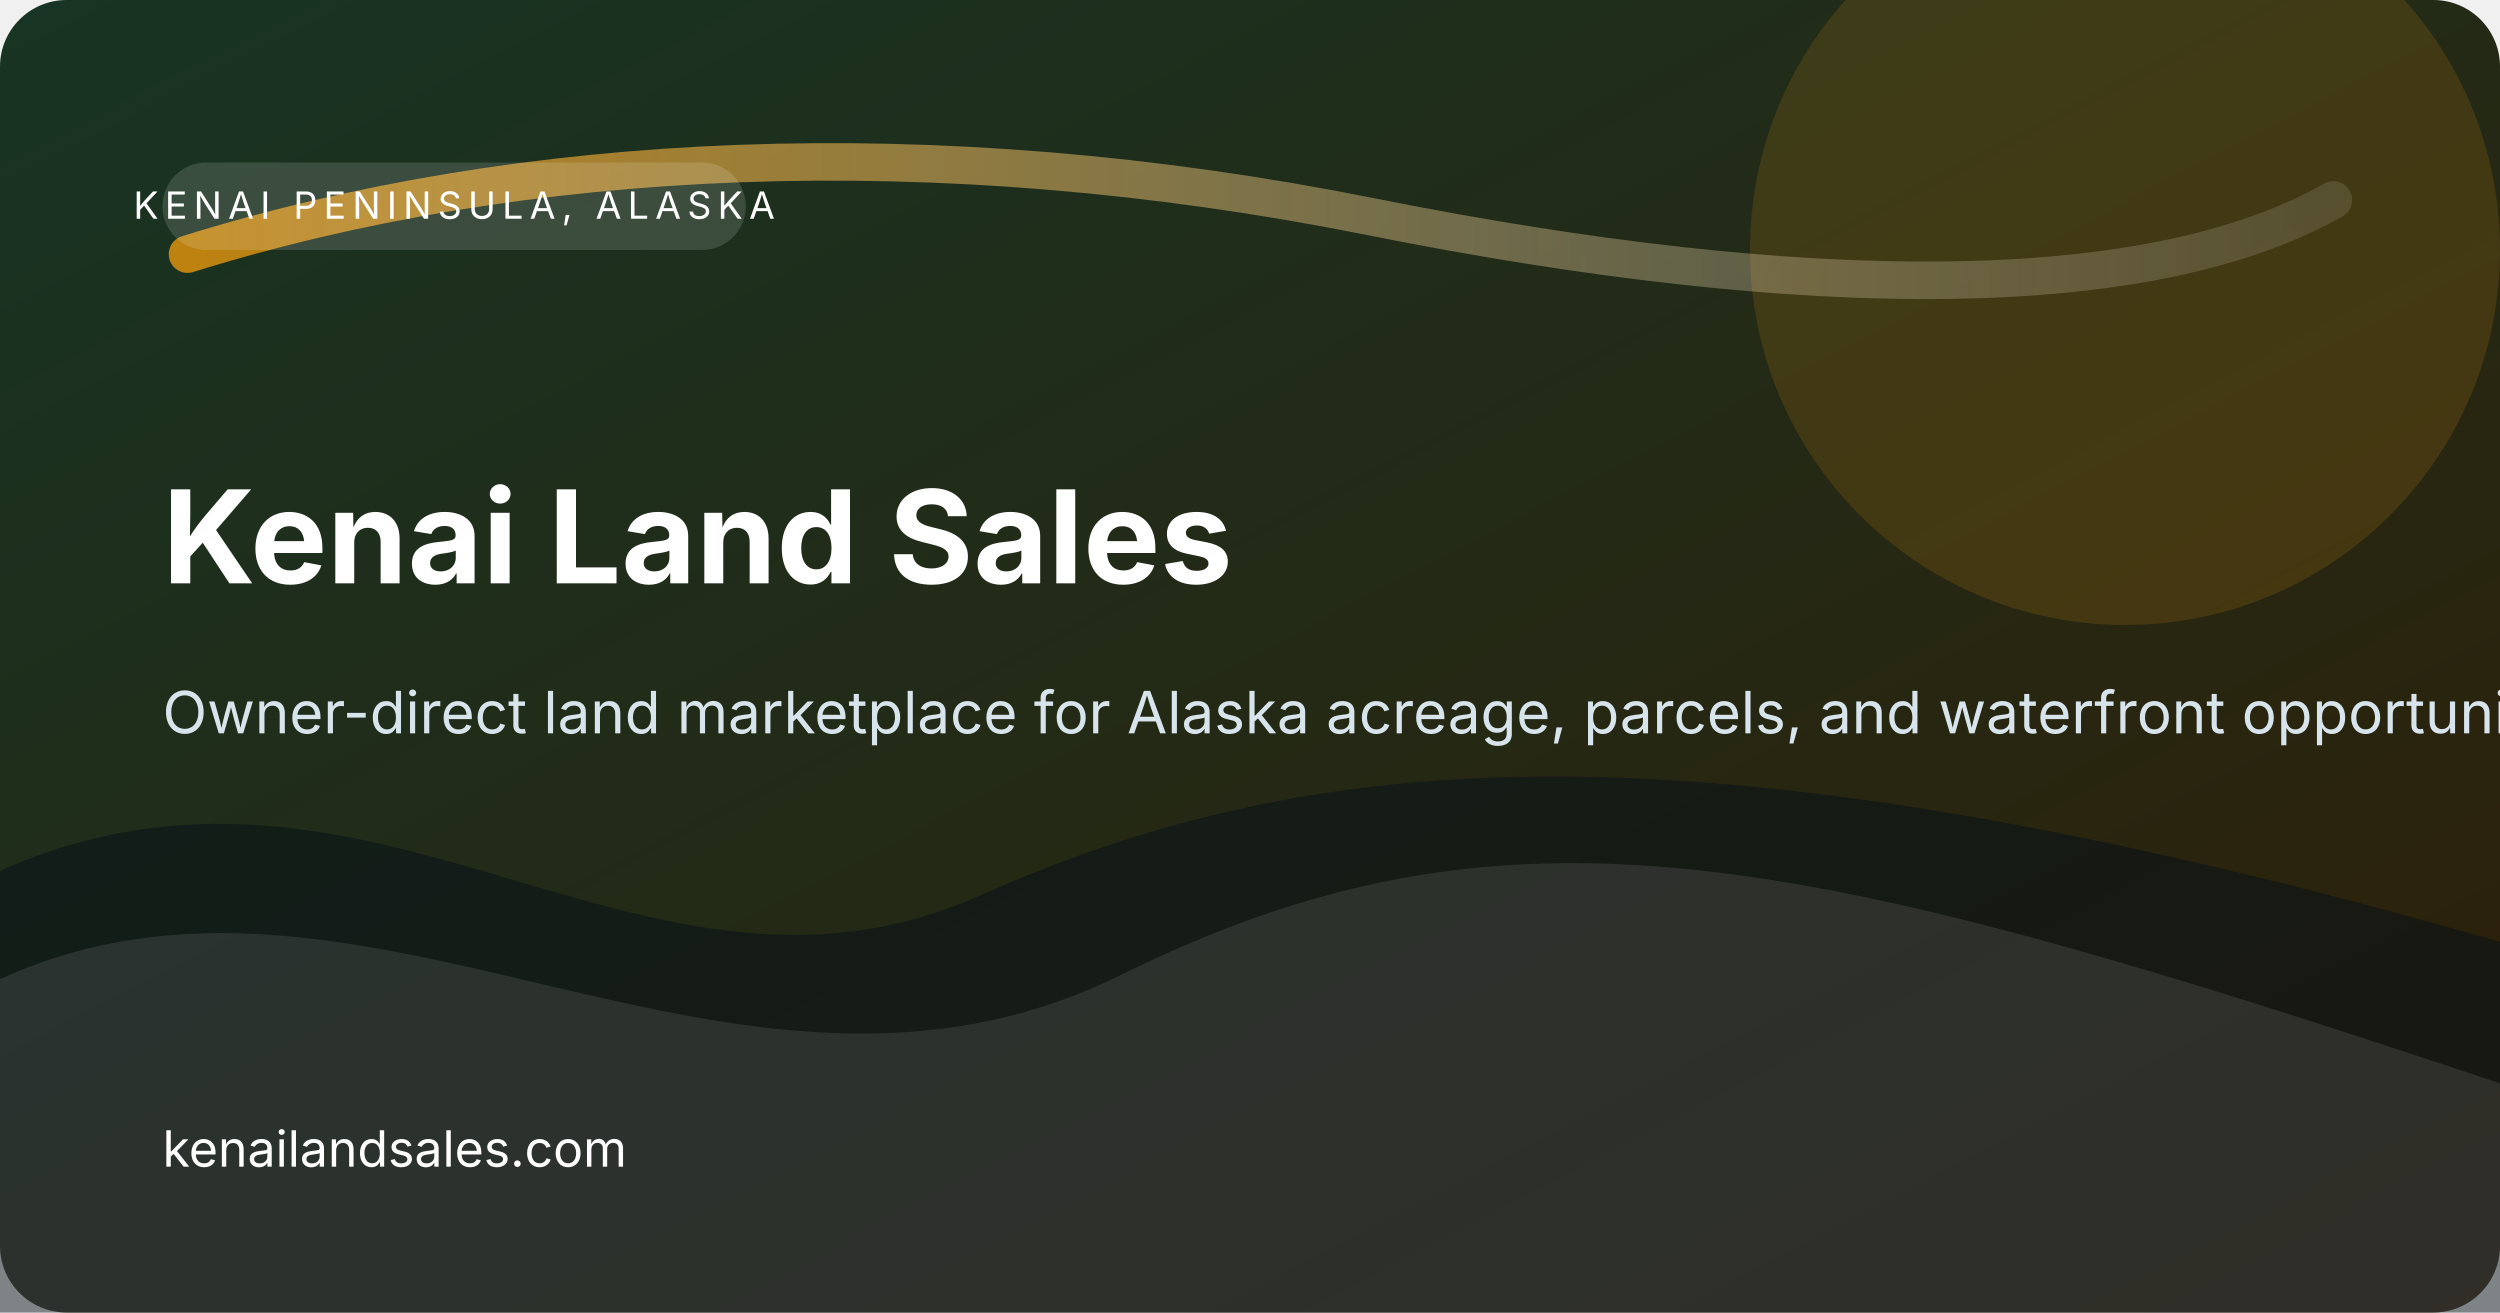
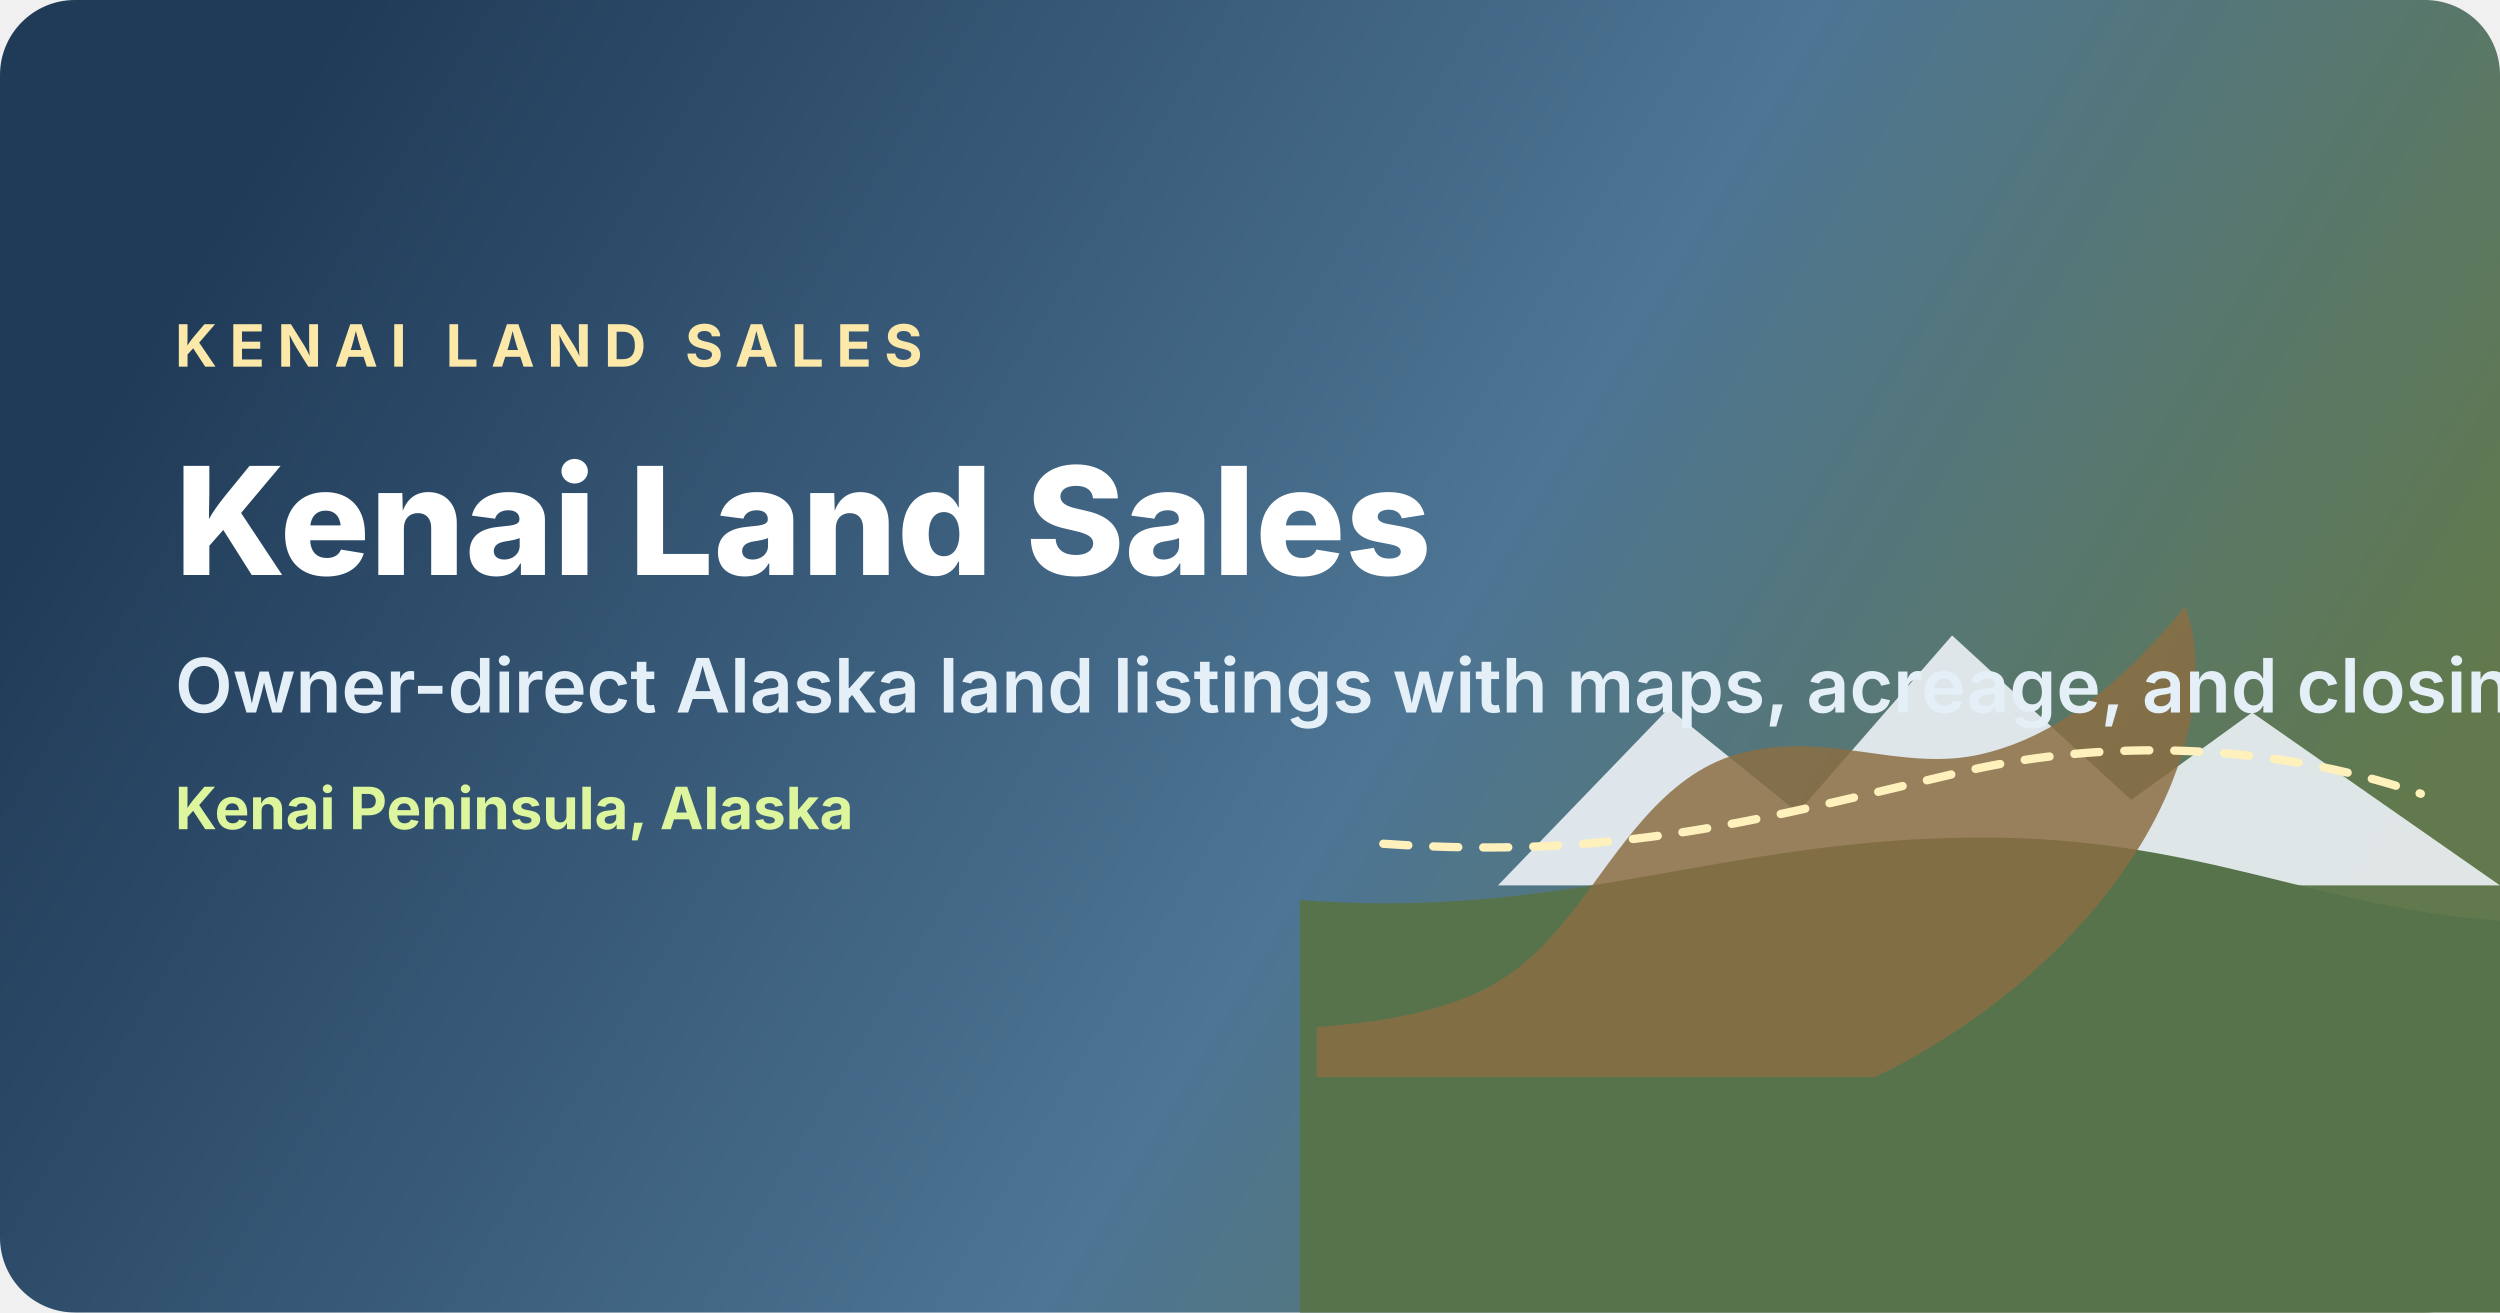
- <svg xmlns="http://www.w3.org/2000/svg" width="1200" height="630" viewBox="0 0 1200 630" role="img" aria-labelledby="title desc">
+ <svg xmlns="http://www.w3.org/2000/svg" viewBox="0 0 1200 630" fill="none">
  <defs>
-     <linearGradient id="bg" x1="0" y1="0" x2="1" y2="1">
-       <stop offset="0%" stop-color="#183424" />
-       <stop offset="100%" stop-color="#2f1f07" />
-     </linearGradient>
-     <linearGradient id="glow" x1="0" y1="0" x2="1" y2="0">
-       <stop offset="0%" stop-color="#f59e0b" stop-opacity="0.95" />
-       <stop offset="100%" stop-color="#ffffff" stop-opacity="0.15" />
+     <linearGradient id="bg" x1="140" x2="1038" y1="48" y2="588" gradientUnits="userSpaceOnUse">
+       <stop stop-color="#203b58" />
+       <stop offset=".58" stop-color="#4d7594" />
+       <stop offset="1" stop-color="#61794c" />
    </linearGradient>
  </defs>
-   <rect width="1200" height="630" rx="32" fill="url(#bg)" />
-   <circle cx="1020" cy="120" r="180" fill="#f59e0b" opacity="0.14" />
-   <path d="M0 418 C180 338 308 502 470 430 S815 342 1200 452 L1200 630 L0 630 Z" fill="#081018" opacity="0.55" />
-   <path d="M0 470 C175 390 352 560 538 468 S865 408 1200 520 L1200 630 L0 630 Z" fill="#ffffff" opacity="0.1" />
-   <path d="M90 122 C250 72 448 62 658 104 S1032 146 1120 96" fill="none" stroke="url(#glow)" stroke-width="18" stroke-linecap="round" opacity="0.78" />
-   <rect x="78" y="78" width="280" height="42" rx="21" fill="rgba(255,255,255,0.14)" />
-   <text x="218" y="105" text-anchor="middle" font-family="Inter, Arial, sans-serif" font-size="18" fill="#ffffff" letter-spacing="3">KENAI PENINSULA, ALASKA</text>
-   <text x="78" y="280" font-family="Inter, Arial, sans-serif" font-size="62" font-weight="700" fill="#ffffff">Kenai Land Sales</text>
-   <text x="78" y="352" font-family="Inter, Arial, sans-serif" font-size="28" fill="#d8e4ec">Owner-direct land marketplace for Alaska acreage, parcels, and waterfront opportunity.</text>
-   <text x="78" y="560" font-family="Inter, Arial, sans-serif" font-size="24" fill="#ffffff">kenailandsales.com</text>
+   <rect width="1200" height="630" rx="36" fill="url(#bg)" />
+   <path fill="#edf2f7" d="m719 425 82-85 62 50 74-85 86 79 58-42 119 83H719Z" opacity=".9" />
+   <path fill="#56734b" d="M624 432c130 10 202-30 328-30 104 0 161 34 248 40v188H624V432Z" />
+   <path fill="#8b6d43" d="M632 493c80-6 100-27 124-57 21-27 42-64 78-74 43-12 78 9 117 0 39-9 71-38 98-71 11 31 3 73-20 112-28 47-75 88-129 114H632V493Z" opacity=".84" />
+   <path stroke="#fff1bc" stroke-dasharray="12 12" stroke-linecap="round" stroke-width="4" d="M664 405c114 8 182-12 280-35 66-15 145-14 218 11" />
+   <text x="84" y="176" fill="#FCE8A8" font-family="Inter,Segoe UI,Arial,sans-serif" font-size="28" font-weight="700" letter-spacing="6">KENAI LAND SALES</text>
+   <text x="84" y="276" fill="#fff" font-family="Inter,Segoe UI,Arial,sans-serif" font-size="72" font-weight="800">Kenai Land Sales</text>
+   <text x="84" y="342" fill="#E4EFF7" font-family="Inter,Segoe UI,Arial,sans-serif" font-size="36" font-weight="600">Owner-direct Alaska land listings with maps, acreage, and closing confidence.</text>
+   <text x="84" y="398" fill="#DDF59C" font-family="Inter,Segoe UI,Arial,sans-serif" font-size="28" font-weight="700">Kenai Peninsula, Alaska</text>
</svg>
